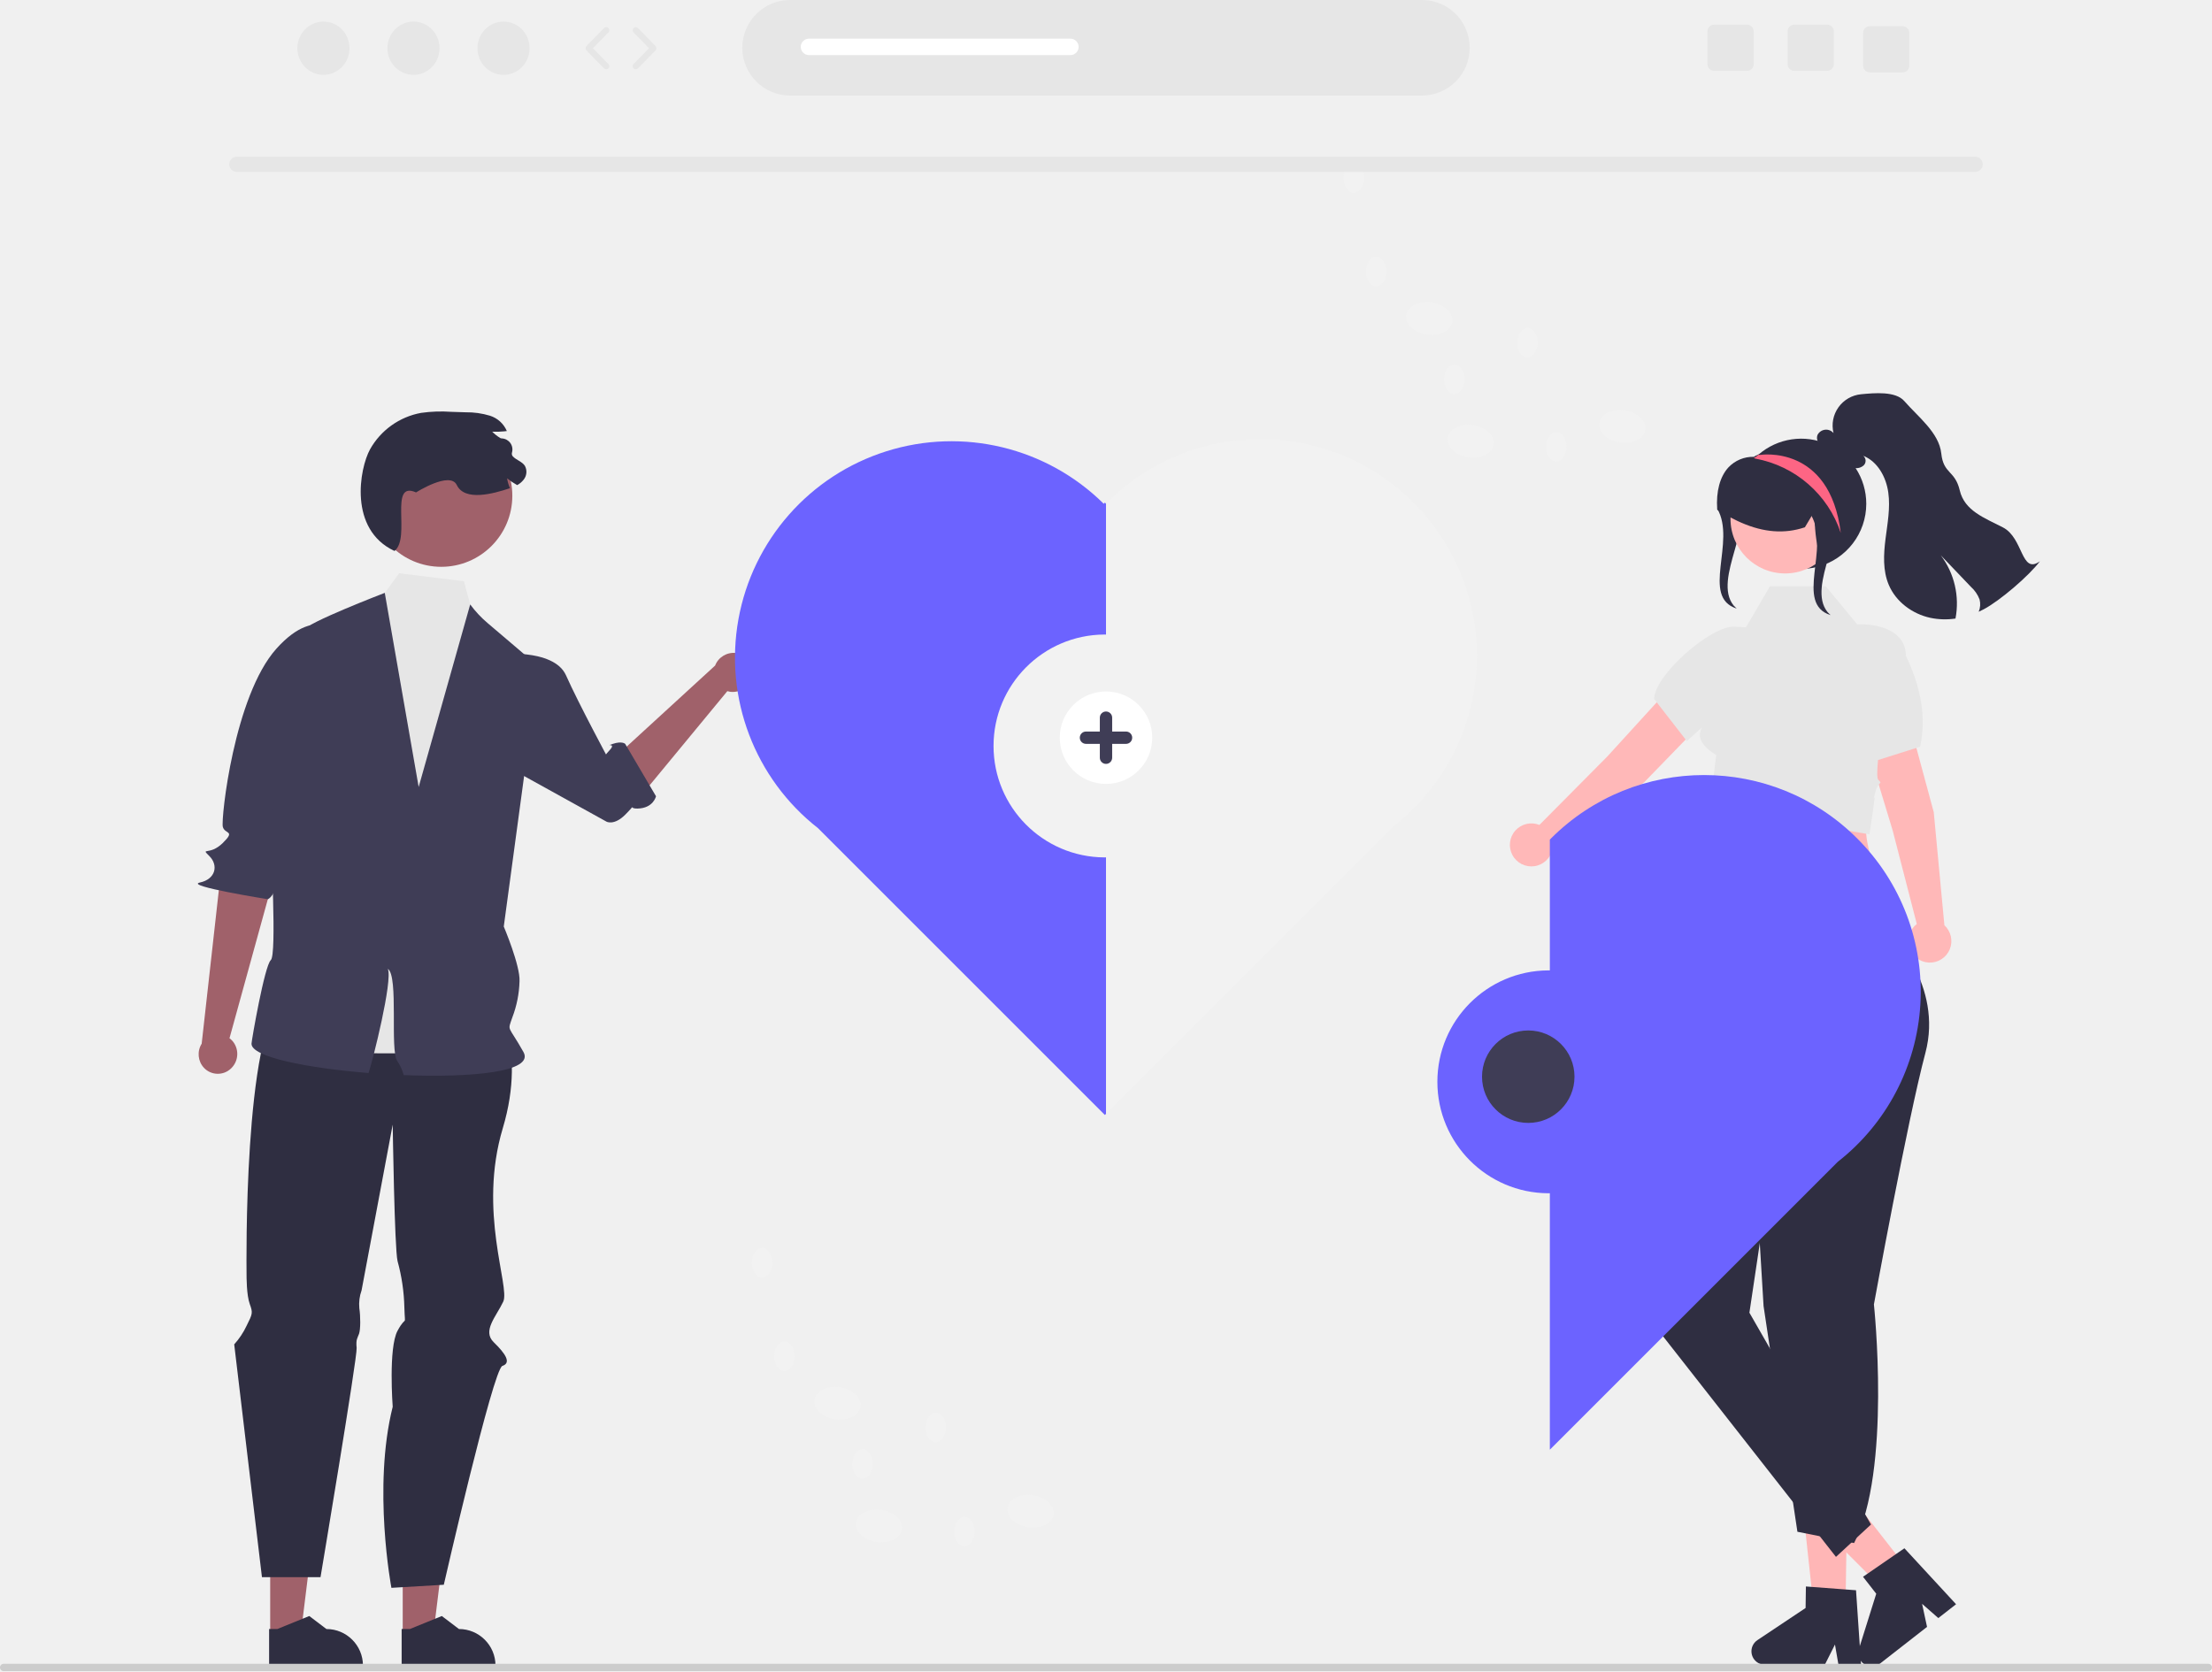
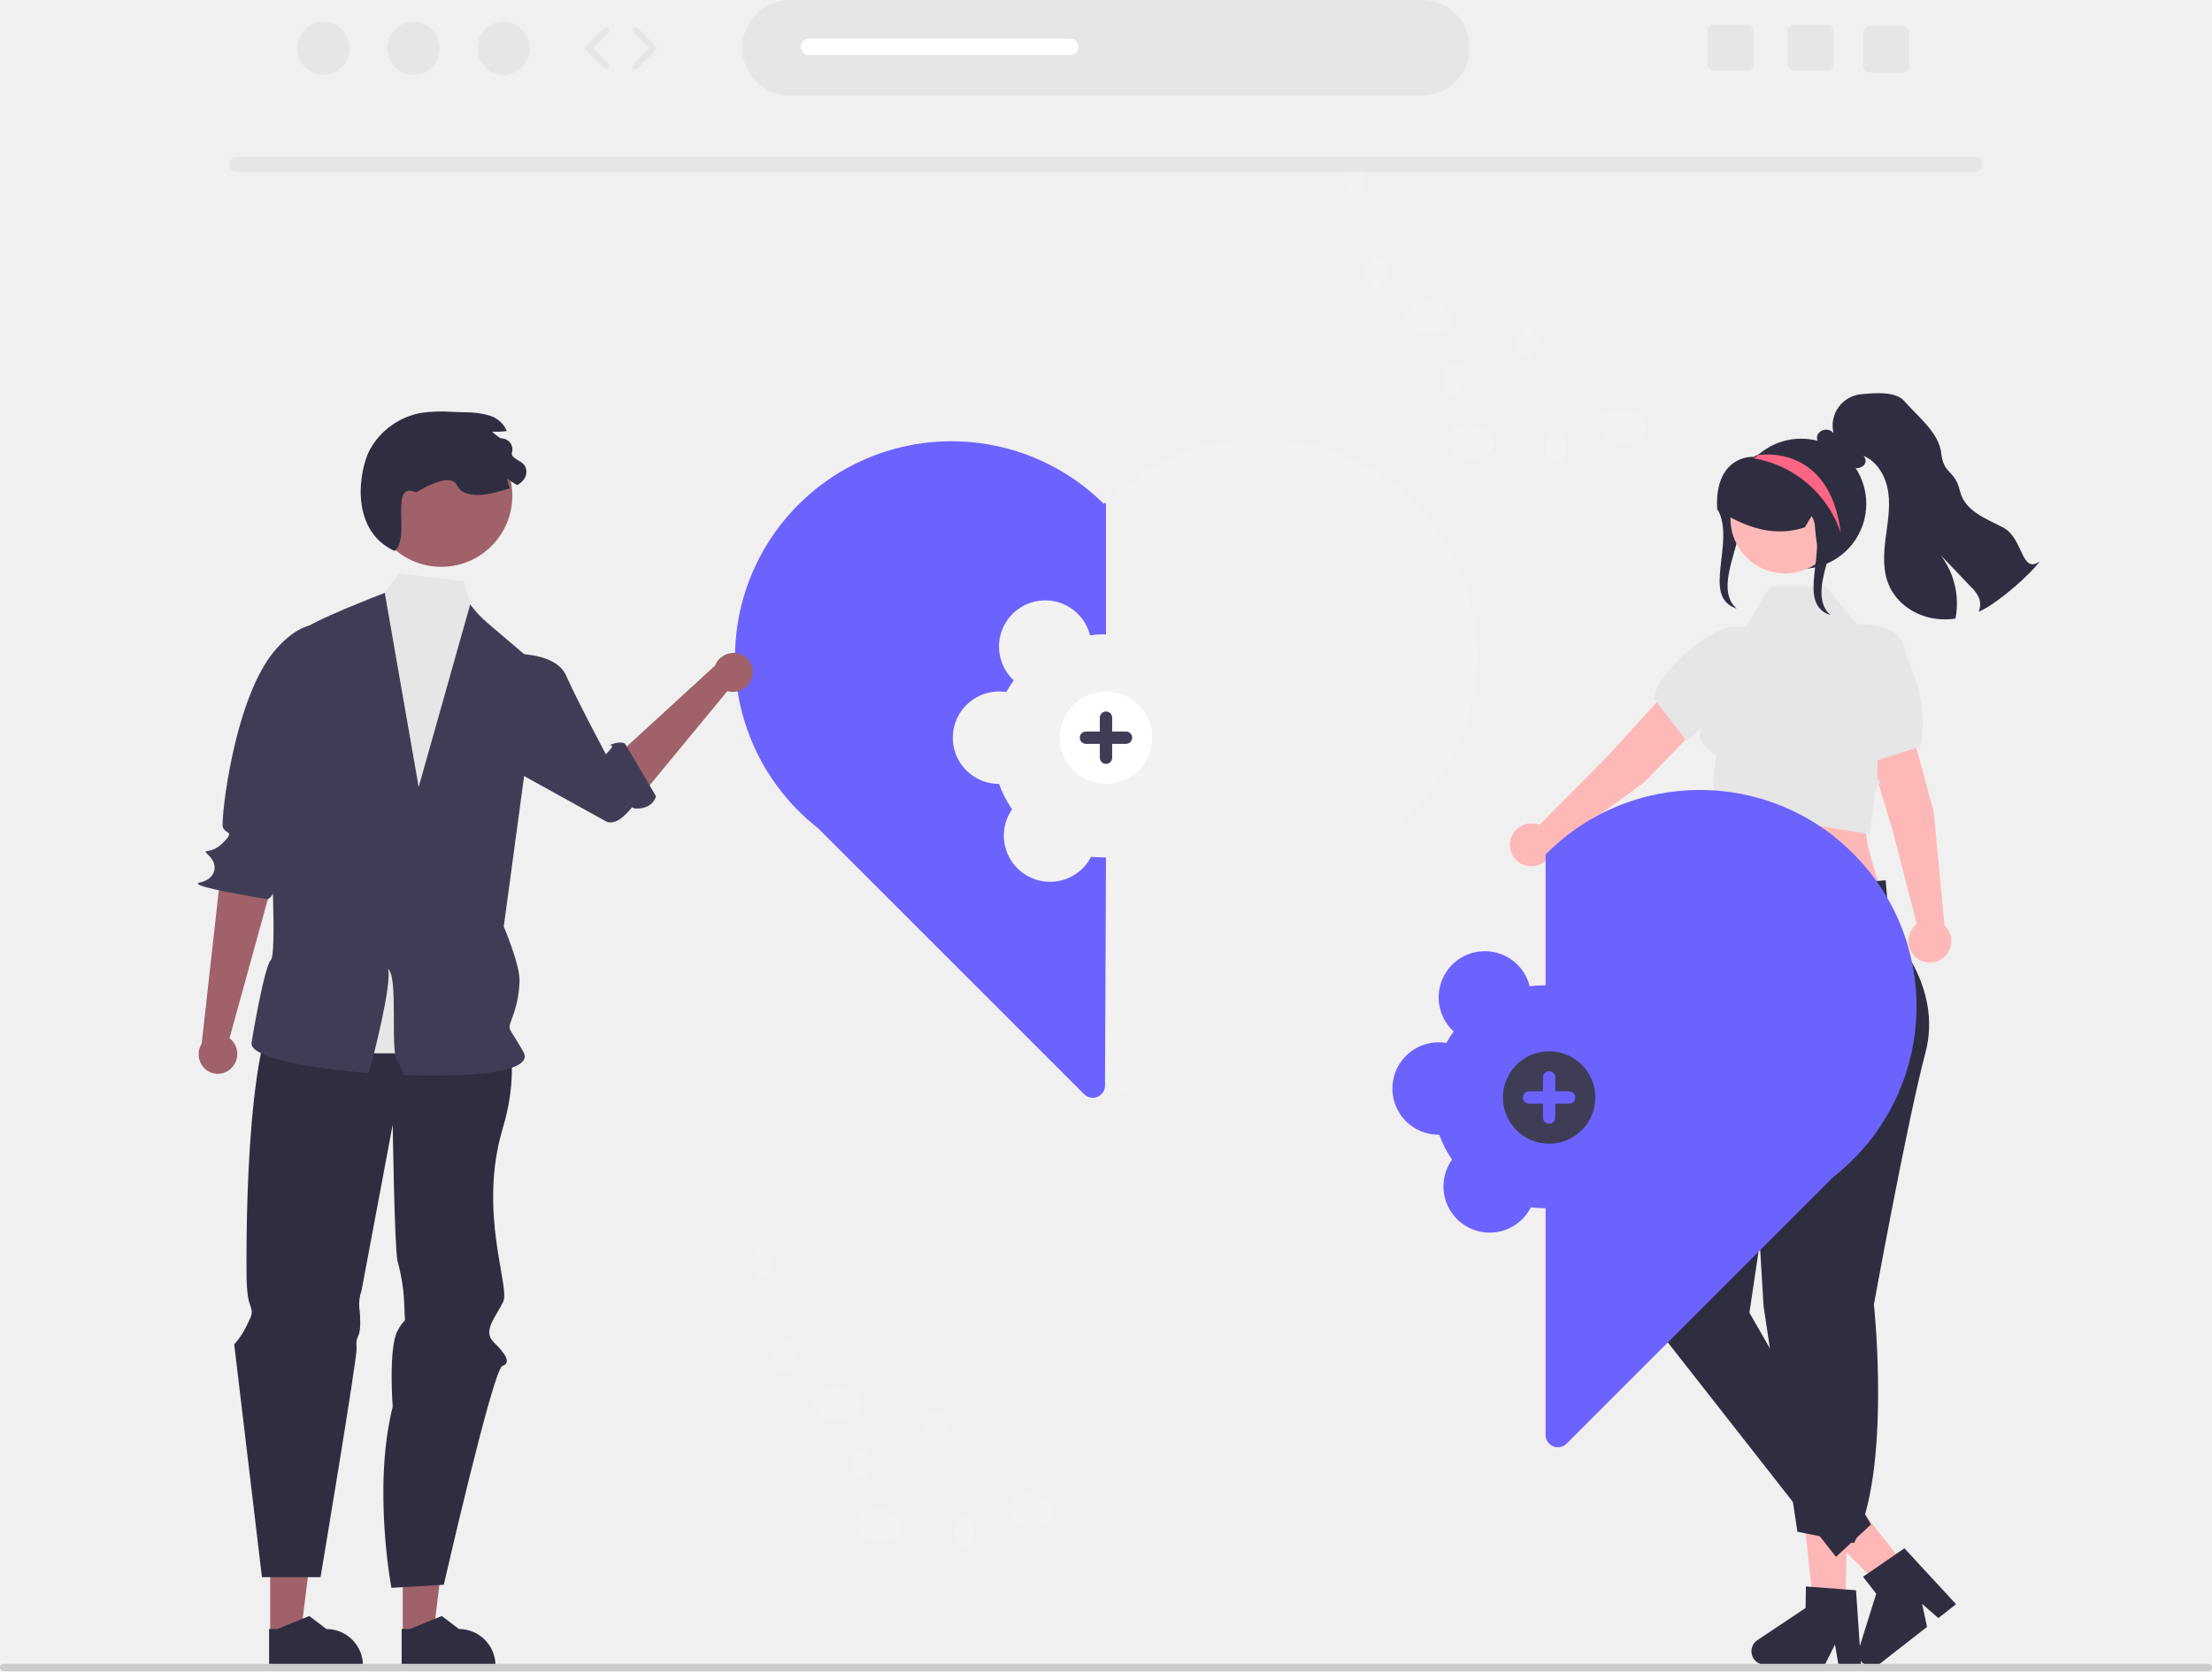
- <svg xmlns="http://www.w3.org/2000/svg" id="a3df42b5-ffde-4ab4-9ca0-725f043ce33a" data-name="Layer 1" width="717.67" height="542.281" viewBox="0 0 717.67 542.281">
+ <svg xmlns="http://www.w3.org/2000/svg" id="af588e96-c74e-4e64-a58d-70082a0d1dc8" data-name="Layer 1" width="717.67" height="542.281" viewBox="0 0 717.67 542.281">
+   <path d="M599.484,457.537a36.161,36.161,0,1,1,0-72.321c.173,0,.344.011.517.013V342.77l-.365-.365-.375.375a70.249,70.249,0,1,0-92.68,105.282l86.316,86.316a3.972,3.972,0,0,0,6.78-2.791l.324-74.062C599.828,457.526,599.658,457.537,599.484,457.537Z" transform="translate(-241.166 -179.3116)" fill="#6c63ff" />
+   <path d="M705.439,348.837a70.159,70.159,0,0,0-5.718-6.448h0a70.255,70.255,0,0,0-99.355-0l-0.0 0c-.122.122-.235.251-.356.375l-.009-.009v42.459c-.173-.002-.343-.013-.517-.013a36.446,36.446,0,0,0-4.654.308,14.99,14.99,0,1,0-24.654,14.683,36.166,36.166,0,0,0-2.37,3.727,14.993,14.993,0,1,0-2.515,29.773c.064,0,.126-.009.19-.01a36.036,36.036,0,0,0,4.157,8.089,14.99,14.99,0,1,0,25.572,15.489,36.472,36.472,0,0,0,4.275.26c.173,0,.344-.011.517-.013v73.638a3.972,3.972,0,0,0,6.78,2.808l86.64-86.64A70.151,70.151,0,0,0,705.439,348.837Z" transform="translate(-241.166 -179.3116)" fill="#f2f2f2" />
  <polygon points="598.744 522.951 588.558 522.794 584.314 483.434 599.347 483.665 598.744 522.951" fill="#ffb6b6" />
-   <path d="M844.96,718.76l-.07-.96-.32-4.79-1.23-18.12-3.32-.25-11.15-.84-1.79-.14-.1,6.98L811.34,711.08a4.36,4.36,0,0,0,.84,7.68,4.232,4.232,0,0,0,1.51.3l19.38.3.3-.6,3.14-6.25,1.08,6.25.12.67,7.3.11Z" transform="translate(-241.165 -178.8595)" fill="#2f2e41" />
+   <path d="M844.961,719.212l-.07-.96-.32-4.79-1.23-18.12-3.32-.25-11.15-.84-1.79-.14-.1,6.98-15.64,10.44a4.36,4.36,0,0,0,.84,7.68,4.232,4.232,0,0,0,1.51.3l19.38.3.3-.6,3.14-6.25,1.08,6.25.12.67,7.3.11Z" transform="translate(-241.166 -179.3116)" fill="#2f2e41" />
  <polygon points="619.542 509.96 611.511 516.225 583.521 488.229 595.374 478.981 619.542 509.96" fill="#ffb6b6" />
-   <path d="M875.8,699.43l-16.76-18.16-2.75,1.89-9.2,6.34-1.48,1.02,4.29,5.5-5.33,16.99-.3.95a4.342,4.342,0,0,0,.62,3.84c.03.05.07.09.1.14a3.924,3.924,0,0,0,.86.82,4.365,4.365,0,0,0,2.59.85,4.318,4.318,0,0,0,2.59-.85c.03-.02.05-.04.08-.06l15.27-11.92-1.61-7.49,5.27,4.63Z" transform="translate(-241.165 -178.8595)" fill="#2f2e41" />
-   <path d="M868.561,442.42l-12.926-47.842a7.999,7.999,0,0,0-9.703-5.639h0a7.999,7.999,0,0,0-5.645,10.143l14.95,49.285,7.822,30.33a6.98,6.98,0,1,0,8.95.399Z" transform="translate(-241.165 -178.8595)" fill="#ffb8b8" />
-   <path d="M774.602,432.717l34.498-35.579a7.999,7.999,0,0,0-.118-11.222l0,0a7.999,7.999,0,0,0-11.604.338l-34.702,38.056-22.061,22.235a6.98,6.98,0,1,0,4.235,7.895Z" transform="translate(-241.165 -178.8595)" fill="#ffb8b8" />
-   <path d="M800.109,439.987l6.796,30.103,44.298-2.769c-4.627-15.536-6.242-18.671-2.766-29.483Z" transform="translate(-241.165 -178.8595)" fill="#ffb8b8" />
-   <path d="M833.531,369.107H815.419l-7.778,13.31-3.706-.205c-7.652-.422-26.086,15.82-26.086,23.484v0L788.447,419.332l9.229-8.306s-11.429,5.828.335,12.83c0,0-2.098,13.192,0,13.051s6.931-2.827,2.098-.142-4.472,3.046-3.847,3.671l.625.625,50.818,8.533s1.486-9.851,1.647-11.609-.914,2.539.16-1.757,2.685-2.685,1.074-4.296,3.055-21.569-1.896-29.31L846.589,426.715l17.535-5.537c2.143-9.618.198-19.487-4.614-29.532,0-7.426-7.426-10.211-14.852-10.211h-.951Z" transform="translate(-241.165 -178.8595)" fill="#e6e6e6" />
-   <path d="M852.943,464.51l1.533,17.014s17.211,17.077,11.374,38.994-16.705,81.621-16.705,81.621,5.785,53.992-6.439,77.435l-18.382-3.662L813.342,602.661l-5.01-83.299-3.954-23.659,2.527-27.458Z" transform="translate(-241.165 -178.8595)" fill="#2f2e41" />
+   <path d="M875.801,699.882l-16.76-18.16-2.75,1.89-9.2,6.34-1.48,1.02,4.29,5.5-5.33,16.99-.3.95a4.342,4.342,0,0,0,.62,3.84c.03.05.07.09.1.14a3.923,3.923,0,0,0,.86.82,4.365,4.365,0,0,0,2.59.85,4.318,4.318,0,0,0,2.59-.85c.03-.02.05-.04.08-.06l15.27-11.92-1.61-7.49,5.27,4.63Z" transform="translate(-241.166 -179.3116)" fill="#2f2e41" />
+   <path d="M868.562,442.872l-12.926-47.842a7.999,7.999,0,0,0-9.703-5.639h0a7.999,7.999,0,0,0-5.761,9.735q.053.206.116.408l14.95,49.285,7.822,30.33a6.98,6.98,0,1,0,8.95.399Z" transform="translate(-241.166 -179.3116)" fill="#ffb8b8" />
+   <path d="M774.603,433.169l34.498-35.579a7.999,7.999,0,0,0-.118-11.222h0a7.999,7.999,0,0,0-11.312.029q-.15.15-.291.309l-34.702,38.056-22.061,22.235a6.98,6.98,0,1,0,4.235,7.895Z" transform="translate(-241.166 -179.3116)" fill="#ffb8b8" />
+   <path d="M800.11,440.439l6.796,30.103,44.298-2.769c-4.627-15.536-6.242-18.671-2.766-29.483Z" transform="translate(-241.166 -179.3116)" fill="#ffb8b8" />
+   <path d="M833.532,369.559H815.42l-7.778,13.31-3.706-.205c-7.652-.422-26.086,15.82-26.086,23.484h0l10.598,13.636,9.229-8.306s-11.429,5.828.335,12.83c0,0-2.098,13.192,0,13.051s6.931-2.827,2.098-.142-4.472,3.046-3.847,3.671l.625.625,50.818,8.533s1.486-9.851,1.647-11.609-.914,2.539.16-1.757,2.685-2.685,1.074-4.296,3.055-21.569-1.896-29.31L846.59,427.167l17.535-5.537c2.143-9.618.198-19.487-4.614-29.532,0-7.426-7.426-10.211-14.852-10.211h-.951Z" transform="translate(-241.166 -179.3116)" fill="#e6e6e6" />
+   <path d="M852.944,464.962l1.533,17.014s17.211,17.077,11.374,38.994-16.705,81.621-16.705,81.621,5.785,53.992-6.439,77.435L824.325,676.362l-10.982-73.249-5.01-83.299-3.954-23.659,2.527-27.458Z" transform="translate(-241.166 -179.3116)" fill="#2f2e41" />
  <polygon points="575.442 307.126 563.213 316.843 536.784 430.08 595.668 505.201 607.032 494.697 567.586 425.972 576.815 364.139 569.936 334.965 575.442 307.126" fill="#2f2e41" />
-   <path d="M798.333,343.953c6.194,10.671-5.47,28.652,6.286,32.386l-.968-.968c-7.096-8.728,7.736-27.202.64-35.93a21.325,21.325,0,0,1-2.819-4.191Z" transform="translate(-241.165 -178.8595)" fill="#2f2e41" />
-   <path d="M846.666,342.335a21.128,21.128,0,1,1-36.34-14.654l.101-.101c.169-.178.338-.355.516-.524a.008.008,0,0,0,.008-.008c.22-.203.439-.406.668-.6a21.122,21.122,0,0,1,35.047,15.888Z" transform="translate(-241.165 -178.8595)" fill="#2f2e41" />
+   <path d="M798.334,344.405c6.194,10.671-5.47,28.652,6.286,32.385l-.969-.968c-7.096-8.728,7.735-27.202.64-35.93a21.326,21.326,0,0,1-2.819-4.191Z" transform="translate(-241.166 -179.3116)" fill="#2f2e41" />
+   <path d="M846.667,342.787A21.128,21.128,0,1,1,810.327,328.133l.101-.101c.169-.178.338-.355.516-.524a.008.008,0,0,0,.008-.008v-0c.22-.203.439-.406.668-.6a21.122,21.122,0,0,1,35.047,15.888Z" transform="translate(-241.166 -179.3116)" fill="#2f2e41" />
  <circle cx="579.168" cy="168.364" r="17.717" fill="#ffb8b8" />
-   <path d="M832.99,330.19a19.982,19.982,0,0,0-20.86-4.05c-.09.04-.19.08-.28.12-.35.14-.7.3-1.05.47l-.2.09v.03l-.12.09a.711.711,0,0,1-.29.16,10.94,10.94,0,0,0-8.25,3.43c-2.74,2.98-4.04,7.8-3.64,13.56l.01.18.16.1c.05.03.09.06.14.09,1.4.87,2.73,1.64,4.02,2.32.78.42,1.54.8,2.3,1.15l.27.12c.29.14.59.27.88.4,7.32,3.2,14.07,3.7,20.55,1.55l.12-.04,2.18-3.65.69-1.15c.15.82.24,2.11.34,3.59a55.427,55.427,0,0,0,.77,6.89v.02c.4,2.02,1.02,3.65,2.04,4.19a1.327,1.327,0,0,0,.5.19l1.62-2.14,4.26-5.62.07-.33C840.95,344.14,838.45,335.4,832.99,330.19Z" transform="translate(-241.165 -178.8595)" fill="#2f2e41" />
-   <path d="M903,361c-3.59,4.76-12.99,12.81-18.26,15.59-.53.28-1.06.54-1.6.78a6.265,6.265,0,0,0,.29-3.98,10.572,10.572,0,0,0-2.84-4.13q-4.875-5.115-9.76-10.22a25.975,25.975,0,0,1,4.78,20.54,23.135,23.135,0,0,1-8.17-.24c-5.82-1.26-11.16-5.2-13.47-10.69-1.97-4.64-1.69-9.91-1.06-14.91.63-5,1.6-10.06.9-15.05-.69-5-3.44-10.07-8.13-11.93a2.097,2.097,0,0,1,.1,3.16,3.593,3.593,0,0,1-2.56.86,4.94,4.94,0,0,1-.87-.07c-3.73-.59-6.46-3.71-8.84-6.65a3.323,3.323,0,0,1-2.67-2.18,2.674,2.674,0,0,1,0-1.87,3.143,3.143,0,0,1,5.2-.62,10.206,10.206,0,0,1,8.95-12.6c4.31-.41,11.16-1.06,14.01,2.21,4.45,5.12,11.28,10.25,12,17,.71,6.74,4.44,5.4,6,12,1.56,6.61,7.97,8.89,14,12C897.74,353.48,896.81,365.4,903,361Z" transform="translate(-241.165 -178.8595)" fill="#2f2e41" />
-   <path d="M828.796,346.078c6.194,10.671-5.47,28.652,6.286,32.386l-.968-.968c-7.096-8.728,7.736-27.202.64-35.93a21.326,21.326,0,0,1-2.819-4.191Z" transform="translate(-241.165 -178.8595)" fill="#2f2e41" />
-   <path d="M838.392,351.784a36.038,36.038,0,0,0-27.745-24.111c-.025-.008-.11-.042-.22-.093-.068-.042-.152-.085-.237-.127.254-.144.499-.27.752-.397a.008.008,0,0,0,.008-.008c.22-.203.439-.406.668-.6l.642.025S834.834,322.898,838.392,351.784Z" transform="translate(-241.165 -178.8595)" fill="#fd6584" />
-   <path d="M485.288,397.816a6.48,6.48,0,0,1-7.143,5.538,6.216,6.216,0,0,1-1.005-.215L449,437.24l-9-12L473.177,394.833a6.462,6.462,0,0,1,6.753-4.08,6.184,6.184,0,0,1,5.381,6.895Q485.3,397.732,485.288,397.816Z" transform="translate(-241.165 -178.8595)" fill="#a0616a" />
-   <path d="M402.03,391.15s18.78-2.132,22.78,6.868,14.081,27.74,14.081,27.74-5.17,2.202.11-3.519c2.366-2.564-2-1,1-2s4,0,4,0l10,17s-.804,3.874-6,4,3-5-4,2c-3.614,3.614-6.064,2.24-6.064,2.24l-44.22-24.47Z" transform="translate(-241.165 -178.8595)" fill="#3f3d56" />
-   <path d="M316.226,525.469a6.48,6.48,0,0,0,.173-9.037,6.218,6.218,0,0,0-.773-.677L329,467.24l-16-7-6.402,57.301a6.462,6.462,0,0,0,.763,7.852,6.184,6.184,0,0,0,8.744.195Q316.166,525.529,316.226,525.469Z" transform="translate(-241.165 -178.8595)" fill="#a0616a" />
-   <path d="M352.679,385.802s-8.053-11.799-21.817,3.53-18.055,55.305-17.409,57.817,4.275,1.071-.039,5.291-7.315,1.22-4.315,4.22,2.033,7.491-3.098,8.58,22.056,5.412,22.056,5.412,2.908-1.063,3.031-8.07c.069-3.936-1.931-5.936,1.069-6.936s-.689-7.678-.374-8.832,13.316-22.154,13.316-22.154Z" transform="translate(-241.165 -178.8595)" fill="#3f3d56" />
-   <ellipse cx="526.343" cy="674.033" rx="5.257" ry="7.557" transform="translate(-457.615 918.9846) rotate(-81.72174)" fill="#f2f2f2" />
-   <ellipse cx="575.515" cy="669.235" rx="5.257" ry="7.557" transform="translate(-410.7752 963.5366) rotate(-81.72174)" fill="#f2f2f2" />
-   <ellipse cx="512.878" cy="634.225" rx="5.257" ry="7.557" transform="translate(-429.7476 871.5837) rotate(-81.72174)" fill="#f2f2f2" />
-   <ellipse cx="495.668" cy="618.982" rx="4.776" ry="3.322" transform="translate(-368.2091 931.0955) rotate(-89.56675)" fill="#f2f2f2" />
-   <ellipse cx="488.422" cy="588.61" rx="4.776" ry="3.322" transform="translate(-345.0293 893.7081) rotate(-89.56675)" fill="#f2f2f2" />
-   <ellipse cx="544.767" cy="642.062" rx="4.776" ry="3.322" transform="translate(-342.5606 1003.099) rotate(-89.56675)" fill="#f2f2f2" />
-   <ellipse cx="521.006" cy="653.926" rx="4.776" ry="3.322" transform="translate(-378.0064 991.1125) rotate(-89.56675)" fill="#f2f2f2" />
-   <ellipse cx="554.083" cy="675.854" rx="4.776" ry="3.322" transform="translate(-367.1064 1045.951) rotate(-89.56675)" fill="#f2f2f2" />
-   <ellipse cx="718.343" cy="322.033" rx="5.257" ry="7.557" transform="translate(55.07299 807.6653) rotate(-81.72174)" fill="#f2f2f2" />
-   <ellipse cx="767.515" cy="317.235" rx="5.257" ry="7.557" transform="translate(101.9128 852.2172) rotate(-81.72174)" fill="#f2f2f2" />
-   <ellipse cx="704.878" cy="282.225" rx="5.257" ry="7.557" transform="translate(82.94041 760.2644) rotate(-81.72174)" fill="#f2f2f2" />
-   <ellipse cx="687.668" cy="266.982" rx="4.776" ry="3.322" transform="translate(174.329 773.7517) rotate(-89.56675)" fill="#f2f2f2" />
-   <ellipse cx="680.422" cy="236.61" rx="4.776" ry="3.322" transform="translate(197.5088 736.3642) rotate(-89.56675)" fill="#f2f2f2" />
-   <ellipse cx="736.767" cy="290.062" rx="4.776" ry="3.322" transform="translate(199.9775 845.7555) rotate(-89.56675)" fill="#f2f2f2" />
-   <ellipse cx="713.006" cy="301.926" rx="4.776" ry="3.322" transform="translate(164.5317 833.7687) rotate(-89.56675)" fill="#f2f2f2" />
-   <ellipse cx="746.083" cy="323.854" rx="4.776" ry="3.322" transform="translate(175.4318 888.6069) rotate(-89.56675)" fill="#f2f2f2" />
-   <path d="M702.5,178.86h-205a15.5,15.5,0,0,0,0,31h205a15.5,15.5,0,0,0,0-31Z" transform="translate(-241.165 -178.8595)" fill="#e6e6e6" />
-   <path d="M882.07,234.644H317.93a2.463,2.463,0,0,1,0-4.924H882.07a2.463,2.463,0,0,1,0,4.924Z" transform="translate(-241.165 -178.8595)" fill="#e6e6e6" />
+   <path d="M832.991,330.642a19.982,19.982,0,0,0-20.86-4.05c-.09.04-.19.08-.28.12-.35.14-.7.3-1.05.47l-.2.09v.03l-.12.09a.711.711,0,0,1-.29.16,10.94,10.94,0,0,0-8.25,3.43c-2.74,2.98-4.04,7.8-3.64,13.56l.01.18.16.1c.05.03.09.06.14.09,1.4.87,2.73,1.64,4.02,2.32.78.42,1.54.8,2.3,1.15l.27.12c.29.14.59.27.88.4,7.32,3.2,14.07,3.7,20.55,1.55l.12-.04,2.18-3.65.69-1.15c.15.82.24,2.11.34,3.59a55.43,55.43,0,0,0,.77,6.89v.02c.4,2.02,1.02,3.65,2.04,4.19a1.327,1.327,0,0,0,.5.19l1.62-2.14,4.26-5.62.07-.33C840.951,344.592,838.451,335.852,832.991,330.642Z" transform="translate(-241.166 -179.3116)" fill="#2f2e41" />
+   <path d="M903.001,361.452c-3.59,4.76-12.99,12.81-18.26,15.59-.53.28-1.06.54-1.6.78a6.265,6.265,0,0,0,.29-3.98,10.572,10.572,0,0,0-2.84-4.13q-4.875-5.115-9.76-10.22a25.975,25.975,0,0,1,4.78,20.54,23.135,23.135,0,0,1-8.17-.24c-5.82-1.26-11.16-5.2-13.47-10.69-1.97-4.64-1.69-9.91-1.06-14.91.63-5,1.6-10.06.9-15.05-.69-5-3.44-10.07-8.13-11.93a2.097,2.097,0,0,1,.1,3.16,3.594,3.594,0,0,1-2.56.86,4.941,4.941,0,0,1-.87-.07c-3.73-.59-6.46-3.71-8.84-6.65a3.323,3.323,0,0,1-2.67-2.18,2.674,2.674,0,0,1,0-1.87,3.143,3.143,0,0,1,5.2-.62,10.206,10.206,0,0,1,8.95-12.6c4.31-.41,11.16-1.06,14.01,2.21,4.45,5.12,11.28,10.25,12,17,.71,6.74,4.44,5.4,6,12,1.56,6.61,7.97,8.89,14,12C897.741,353.932,896.811,365.852,903.001,361.452Z" transform="translate(-241.166 -179.3116)" fill="#2f2e41" />
+   <path d="M828.797,346.53c6.194,10.671-5.47,28.652,6.286,32.386l-.969-.968c-7.096-8.728,7.735-27.202.64-35.93a21.325,21.325,0,0,1-2.819-4.191Z" transform="translate(-241.166 -179.3116)" fill="#2f2e41" />
+   <path d="M838.393,352.236a36.038,36.038,0,0,0-27.745-24.111c-.025-.008-.11-.042-.22-.093-.068-.042-.152-.085-.237-.127.254-.144.499-.27.752-.397a.008.008,0,0,0,.008-.008v-0c.22-.203.439-.406.668-.6l.642.025S834.835,323.35,838.393,352.236Z" transform="translate(-241.166 -179.3116)" fill="#fd6584" />
+   <path d="M485.288,398.268a6.48,6.48,0,0,1-7.143,5.538,6.216,6.216,0,0,1-1.005-.215L449.001,437.692l-9-12,33.177-30.407a6.462,6.462,0,0,1,6.753-4.08,6.184,6.184,0,0,1,5.381,6.895h0Q485.301,398.184,485.288,398.268Z" transform="translate(-241.166 -179.3116)" fill="#a0616a" />
+   <path d="M402.031,391.602s18.78-2.132,22.78,6.868,14.081,27.74,14.081,27.74-5.17,2.202.11-3.519c2.366-2.564-2-1,1-2s4,0,4,0l10,17s-.804,3.874-6,4,3-5-4,2c-3.614,3.614-6.064,2.24-6.064,2.24l-44.22-24.47Z" transform="translate(-241.166 -179.3116)" fill="#3f3d56" />
+   <path d="M316.227,525.921a6.48,6.48,0,0,0,.173-9.037,6.217,6.217,0,0,0-.773-.677L329.001,467.692l-16-7-6.402,57.301a6.462,6.462,0,0,0,.763,7.852,6.184,6.184,0,0,0,8.744.195h0Q316.167,525.981,316.227,525.921Z" transform="translate(-241.166 -179.3116)" fill="#a0616a" />
+   <path d="M352.68,386.254s-8.053-11.799-21.817,3.53-18.055,55.305-17.409,57.817,4.275,1.071-.039,5.291-7.315,1.22-4.315,4.22,2.033,7.491-3.098,8.58,22.056,5.412,22.056,5.412,2.908-1.063,3.031-8.07c.069-3.936-1.931-5.936,1.069-6.936s-.689-7.678-.374-8.832,13.316-22.154,13.316-22.154Z" transform="translate(-241.166 -179.3116)" fill="#3f3d56" />
+   <ellipse cx="526.344" cy="674.485" rx="5.257" ry="7.557" transform="translate(-458.0626 918.9205) rotate(-81.72174)" fill="#f2f2f2" />
+   <ellipse cx="575.516" cy="669.687" rx="5.257" ry="7.557" transform="translate(-411.2227 963.4725) rotate(-81.72174)" fill="#f2f2f2" />
+   <ellipse cx="512.879" cy="634.677" rx="5.257" ry="7.557" transform="translate(-430.1943 871.521) rotate(-81.72185)" fill="#f2f2f2" />
+   <ellipse cx="495.669" cy="619.434" rx="4.776" ry="3.322" transform="translate(-368.6613 931.0931) rotate(-89.56675)" fill="#f2f2f2" />
+   <ellipse cx="488.423" cy="589.062" rx="4.776" ry="3.322" transform="translate(-345.4815 893.7057) rotate(-89.56675)" fill="#f2f2f2" />
+   <ellipse cx="544.768" cy="642.514" rx="4.776" ry="3.322" transform="translate(-343.0128 1003.097) rotate(-89.56675)" fill="#f2f2f2" />
+   <ellipse cx="521.007" cy="654.378" rx="4.776" ry="3.322" transform="translate(-378.4585 991.1101) rotate(-89.56675)" fill="#f2f2f2" />
+   <ellipse cx="554.084" cy="676.306" rx="4.776" ry="3.322" transform="translate(-367.5585 1045.948) rotate(-89.56675)" fill="#f2f2f2" />
+   <ellipse cx="718.344" cy="322.485" rx="5.257" ry="7.557" transform="translate(54.62545 807.6012) rotate(-81.72174)" fill="#f2f2f2" />
+   <ellipse cx="767.516" cy="317.687" rx="5.257" ry="7.557" transform="translate(101.4653 852.1531) rotate(-81.72174)" fill="#f2f2f2" />
+   <ellipse cx="704.879" cy="282.677" rx="5.257" ry="7.557" transform="translate(82.49289 760.2003) rotate(-81.72174)" fill="#f2f2f2" />
+   <ellipse cx="687.669" cy="267.434" rx="4.776" ry="3.322" transform="translate(173.8769 773.7493) rotate(-89.56675)" fill="#f2f2f2" />
+   <ellipse cx="680.423" cy="237.062" rx="4.776" ry="3.322" transform="translate(197.0566 736.3619) rotate(-89.56675)" fill="#f2f2f2" />
+   <ellipse cx="736.768" cy="290.514" rx="4.776" ry="3.322" transform="translate(199.5254 845.7531) rotate(-89.56675)" fill="#f2f2f2" />
+   <ellipse cx="713.007" cy="302.378" rx="4.776" ry="3.322" transform="translate(164.0796 833.7663) rotate(-89.56675)" fill="#f2f2f2" />
+   <ellipse cx="746.084" cy="324.306" rx="4.776" ry="3.322" transform="translate(174.9797 888.6045) rotate(-89.56675)" fill="#f2f2f2" />
+   <path d="M702.501,179.312h-205a15.5,15.5,0,0,0,0,31h205a15.5,15.5,0,0,0,0-31Z" transform="translate(-241.166 -179.3116)" fill="#e6e6e6" />
+   <path d="M882.071,235.096H317.931a2.463,2.463,0,0,1,0-4.924H882.071a2.463,2.463,0,0,1,0,4.924Z" transform="translate(-241.166 -179.3116)" fill="#e6e6e6" />
  <ellipse cx="104.938" cy="15.644" rx="8.457" ry="8.645" fill="#e6e6e6" />
  <ellipse cx="134.152" cy="15.644" rx="8.457" ry="8.645" fill="#e6e6e6" />
  <ellipse cx="163.365" cy="15.644" rx="8.457" ry="8.645" fill="#e6e6e6" />
-   <path d="M437.842,201.337a.997.997,0,0,1-.715-.301l-5.706-5.833a1.0 1,0,0,1,0-1.398l5.706-5.833a1,1,0,1,1,1.43,1.398l-5.022,5.133,5.022,5.134a1,1,0,0,1-.715,1.699Z" transform="translate(-241.165 -178.8595)" fill="#e6e6e6" />
-   <path d="M447.43,201.337a1,1,0,0,1-.715-1.699l5.021-5.134-5.021-5.133a1,1,0,0,1,1.43-1.398l5.706,5.833a1.0 1,0,0,1,0,1.398l-5.706,5.833A.997.997,0,0,1,447.43,201.337Z" transform="translate(-241.165 -178.8595)" fill="#e6e6e6" />
-   <path d="M833.94,186.86H823.33a2.189,2.189,0,0,0-2.19,2.19v10.62a2.189,2.189,0,0,0,2.19,2.19h10.61a2.198,2.198,0,0,0,2.2-2.19v-10.62A2.198,2.198,0,0,0,833.94,186.86Z" transform="translate(-241.165 -178.8595)" fill="#e6e6e6" />
-   <path d="M807.94,186.86H797.33a2.189,2.189,0,0,0-2.19,2.19v10.62a2.189,2.189,0,0,0,2.19,2.19h10.61a2.198,2.198,0,0,0,2.2-2.19v-10.62A2.198,2.198,0,0,0,807.94,186.86Z" transform="translate(-241.165 -178.8595)" fill="#e6e6e6" />
-   <path d="M858.44,187.36H847.83a2.189,2.189,0,0,0-2.19,2.19v10.62a2.189,2.189,0,0,0,2.19,2.19h10.61a2.198,2.198,0,0,0,2.2-2.19v-10.62A2.198,2.198,0,0,0,858.44,187.36Z" transform="translate(-241.165 -178.8595)" fill="#e6e6e6" />
-   <path d="M588.45,191.4H503.64a2.67,2.67,0,1,0,0,5.34h84.81a2.67,2.67,0,0,0,0-5.34Z" transform="translate(-241.165 -178.8595)" fill="#fff" />
-   <path d="M843.721,450.937a70.255,70.255,0,0,0-99.355,0c-.123.122-.235.251-.356.374L744,451.302v42.459c-.173-.002-.343-.013-.517-.013a36.161,36.161,0,0,0,0,72.321c.173,0,.344-.011.517-.013v83.226l93.42-93.42a70.151,70.151,0,0,0,6.301-104.925Z" transform="translate(-241.165 -178.8595)" fill="#6c63ff" />
+   <path d="M437.843,201.789a.997.997,0,0,1-.715-.301l-5.706-5.833a1.0 1,0,0,1,0-1.398l5.706-5.833a1,1,0,1,1,1.443,1.385l-.013.014-5.022,5.133,5.022,5.134a1,1,0,0,1-.715,1.699Z" transform="translate(-241.166 -179.3116)" fill="#e6e6e6" />
+   <path d="M447.431,201.789a1,1,0,0,1-.715-1.699l5.021-5.134-5.021-5.133a1,1,0,0,1,1.43-1.398l5.706,5.833a1.0 1,0,0,1,0,1.398l-5.706,5.833A.997.997,0,0,1,447.431,201.789Z" transform="translate(-241.166 -179.3116)" fill="#e6e6e6" />
+   <path d="M833.941,187.312h-10.61a2.189,2.189,0,0,0-2.19,2.189v10.621a2.189,2.189,0,0,0,2.189,2.19H833.941a2.198,2.198,0,0,0,2.2-2.19v-10.62A2.198,2.198,0,0,0,833.941,187.312Z" transform="translate(-241.166 -179.3116)" fill="#e6e6e6" />
+   <path d="M807.941,187.312h-10.61a2.189,2.189,0,0,0-2.19,2.189v10.621a2.189,2.189,0,0,0,2.189,2.19H807.941a2.198,2.198,0,0,0,2.2-2.19v-10.62A2.198,2.198,0,0,0,807.941,187.312Z" transform="translate(-241.166 -179.3116)" fill="#e6e6e6" />
+   <path d="M858.441,187.812h-10.61a2.189,2.189,0,0,0-2.19,2.189v10.621a2.189,2.189,0,0,0,2.189,2.19H858.441a2.198,2.198,0,0,0,2.2-2.19v-10.62A2.198,2.198,0,0,0,858.441,187.812Z" transform="translate(-241.166 -179.3116)" fill="#e6e6e6" />
+   <path d="M588.451,191.852h-84.81a2.67,2.67,0,1,0-.006,5.34H588.451a2.67,2.67,0,0,0,0-5.34Z" transform="translate(-241.166 -179.3116)" fill="#fff" />
  <polygon points="130.66 530.521 140.561 530.52 145.271 492.33 130.658 492.331 130.66 530.521" fill="#a0616a" />
-   <path d="M371.476,719.709l30.447-.001v-.385a11.851,11.851,0,0,0-11.851-11.851h-.001l-5.562-4.219L374.134,707.473l-2.658 0Z" transform="translate(-241.165 -178.8595)" fill="#2f2e41" />
+   <path d="M371.477,720.161l30.447-.001v-.385a11.852,11.852,0,0,0-11.851-11.851h-.001l-5.562-4.219-10.377,4.22-2.658 0Z" transform="translate(-241.166 -179.3116)" fill="#2f2e41" />
  <polygon points="87.66 530.521 97.561 530.52 102.271 492.33 87.658 492.331 87.66 530.521" fill="#a0616a" />
-   <path d="M328.476,719.709l30.447-.001v-.385a11.851,11.851,0,0,0-11.851-11.851h-.001l-5.562-4.219L331.134,707.473l-2.658 0Z" transform="translate(-241.165 -178.8595)" fill="#2f2e41" />
-   <path d="M401.156,502.104s11.27,15.712,3.135,42.856,2.432,51.412.148,56.278-6.88,9.487-3.082,13.177,5.798,6.689,2.798,7.689-19,71-19,71l-17,1s-6.158-32.517.421-58.758c0,0-1.444-19.05,1.567-24.646s2.421-.548,2.216-7.572a61.67,61.67,0,0,0-2.205-15.024c-1-4-1.579-44.315-1.579-44.315l-10.1,53.798a13.321,13.321,0,0,0-.73,5.761c.409,2.756.413,6.874-.089,8.315s-1.061,1.744-.781,4.592-11.721,74.391-11.721,74.391h-19l-9-75.542a24.752,24.752,0,0,0,4-6c2-4,2.078-4.22,1.039-7.11s-1.039-8.52-1.039-10.205-1.039-78.182,11.981-89.434S401.156,502.104,401.156,502.104Z" transform="translate(-241.165 -178.8595)" fill="#2f2e41" />
-   <path d="M342.81,382.019l18.981-4.918,8.86-12.22,21.041,2.587,4.479,16.668,14.98,8.695s-8.279,87.572-6.31,92.38S402.031,494.041,396,500.24s5.011-.718,6.41,6.031,11.601,13.89,0,13.819S327,523.24,329,515.24,324.778,505.05,327.794,500.034s5.045-2.213,4.031-9.614-.015-12.401-.015-16.401S335.16,433.67,335.16,433.67Z" transform="translate(-241.165 -178.8595)" fill="#e6e6e6" />
+   <path d="M328.477,720.161l30.447-.001v-.385a11.852,11.852,0,0,0-11.851-11.851h-.001l-5.562-4.219-10.377,4.22-2.658 0Z" transform="translate(-241.166 -179.3116)" fill="#2f2e41" />
+   <path d="M401.157,502.556s11.27,15.712,3.135,42.856,2.432,51.412.148,56.278-6.88,9.487-3.082,13.177,5.798,6.689,2.798,7.689-19,71-19,71l-17,1s-6.158-32.517.421-58.758c0,0-1.444-19.05,1.567-24.646s2.421-.548,2.216-7.572a61.67,61.67,0,0,0-2.205-15.024c-1-4-1.579-44.315-1.579-44.315l-10.1,53.798a13.321,13.321,0,0,0-.73,5.761c.409,2.756.413,6.874-.089,8.315s-1.061,1.744-.781,4.592-11.721,74.391-11.721,74.391h-19l-9-75.542a24.752,24.752,0,0,0,4-6c2-4,2.078-4.22,1.039-7.11s-1.039-8.52-1.039-10.205-1.039-78.182,11.981-89.434S401.157,502.556,401.157,502.556Z" transform="translate(-241.166 -179.3116)" fill="#2f2e41" />
+   <path d="M342.811,382.471l18.981-4.918,8.86-12.22,21.041,2.587,4.479,16.668,14.98,8.695s-8.279,87.572-6.31,92.38-2.81,8.831-8.84,15.03,5.011-.718,6.41,6.031,11.601,13.89,0,13.819-75.41,3.15-73.41-4.85-4.222-10.19-1.206-15.205,5.045-2.213,4.031-9.614-.015-12.401-.015-16.401,3.351-40.349,3.351-40.349Z" transform="translate(-241.166 -179.3116)" fill="#e6e6e6" />
  <circle cx="143.164" cy="160.873" r="23.056" fill="#a0616a" />
-   <path d="M369.156,357.646c5.45-4.26-2-23,7-19,0,0,11-7,13.21-2.4,2.559,5.326,11.66,2.91,17.25,1.03a13.582,13.582,0,0,1-.93-3.19,25.538,25.538,0,0,0,3.27,2.19,6.638,6.638,0,0,0,2-1.64,4.062,4.062,0,0,0,.51-4.61c-.93-1.43-2.85-1.87-3.98-3.14a1.367,1.367,0,0,1-.188-1.256,3.594,3.594,0,0,0-3.22-4.5,1.292,1.292,0,0,1-.613-.133,14.011,14.011,0,0,1-2.61-2.06,25.902,25.902,0,0,0,3.94-.11c.27-.03.54-.06.81-.1a8.856,8.856,0,0,0-5.47-4.97,26.015,26.015,0,0,0-7.92-1.11c-1.55-.05-3.1-.1-4.64-.15a46.398,46.398,0,0,0-9.79.34,23.908,23.908,0,0,0-16.57,11.84C357.826,330.826,354.156,350.646,369.156,357.646Z" transform="translate(-241.165 -178.8595)" fill="#2f2e41" />
-   <path d="M699.721,341.937a70.255,70.255,0,0,0-99.355,0c-.123.122-.235.251-.356.374L600,342.302v42.459c-.173-.002-.343-.013-.517-.013a36.161,36.161,0,0,0,0,72.321c.173,0,.344-.011.517-.013v83.226l93.42-93.42a70.151,70.151,0,0,0,6.301-104.925Z" transform="translate(-241.165 -178.8595)" fill="#f2f2f2" />
-   <path d="M599.483,457.085a36.161,36.161,0,0,1,0-72.321c.173,0,.344.011.517.013v-42.459l-.365-.365-.375.375a70.249,70.249,0,1,0-92.68,105.282l93.055,93.055L600,540.298V457.072C599.827,457.074,599.657,457.085,599.483,457.085Z" transform="translate(-241.165 -178.8595)" fill="#6c63ff" />
-   <path d="M411,520.24c3.62,6.46-16.77,8.36-38.86,7.49a14.65,14.65,0,0,0-2.09-4.58c-2.44-3.54.51-27.49-3.05-29.91,1.61,3.9-4.9,29.82-6.26,33.81-19.98-1.6-38.19-5.23-37.97-9.55.06-1.26,4.23-25.26,6.25-27.08,2.01-1.82-.02-36.18,0-43.55.01-7.38,10.98-61.63,10.98-63.63s26-12,26-12l11,63,16.72-59.24a35.355,35.355,0,0,0,5.63,6.03c3.35,2.79,16.65,14.21,16.65,14.21l-11.39,84.28s5.39,12.72,5.11,17.77a35.42,35.42,0,0,1-2.33,11.71C405.77,513.75,405.94,511.2,411,520.24Z" transform="translate(-241.165 -178.8595)" fill="#3f3d56" />
+   <path d="M369.157,358.098c5.45-4.26-2-23,7-19,0,0,11-7,13.21-2.4,2.559,5.326,11.66,2.91,17.25,1.03a13.581,13.581,0,0,1-.93-3.19,25.539,25.539,0,0,0,3.27,2.19,6.638,6.638,0,0,0,2-1.64,4.062,4.062,0,0,0,.51-4.61c-.93-1.43-2.85-1.87-3.98-3.14a1.367,1.367,0,0,1-.188-1.256,3.594,3.594,0,0,0-3.22-4.5,1.293,1.293,0,0,1-.613-.133,14.011,14.011,0,0,1-2.61-2.06,25.898,25.898,0,0,0,3.94-.11c.27-.03.54-.06.81-.1a8.856,8.856,0,0,0-5.47-4.97,26.015,26.015,0,0,0-7.92-1.11c-1.55-.05-3.1-.1-4.64-.15a46.398,46.398,0,0,0-9.79.34,23.908,23.908,0,0,0-16.57,11.84C357.827,331.278,354.157,351.098,369.157,358.098Z" transform="translate(-241.166 -179.3116)" fill="#2f2e41" />
+   <path d="M411.001,520.692c3.62,6.46-16.77,8.36-38.86,7.49a14.651,14.651,0,0,0-2.09-4.58c-2.44-3.54.51-27.49-3.05-29.91,1.61,3.9-4.9,29.82-6.26,33.81-19.98-1.6-38.19-5.23-37.97-9.55.06-1.26,4.23-25.26,6.25-27.08,2.01-1.82-.02-36.18,0-43.55.01-7.38,10.98-61.63,10.98-63.63s26-12,26-12l11,63,16.72-59.24a35.355,35.355,0,0,0,5.63,6.03c3.35,2.79,16.65,14.21,16.65,14.21l-11.39,84.28s5.39,12.72,5.11,17.77a35.42,35.42,0,0,1-2.33,11.71C405.771,514.202,405.941,511.652,411.001,520.692Z" transform="translate(-241.166 -179.3116)" fill="#3f3d56" />
  <circle cx="358.835" cy="239.38" r="15" fill="#fff" />
-   <circle cx="495.835" cy="349.38" r="15" fill="#3f3d56" />
-   <path d="M241.165,719.95a1.186,1.186,0,0,0,1.19,1.19h715.29a1.19,1.19,0,0,0,0-2.38H242.355A1.187,1.187,0,0,0,241.165,719.95Z" transform="translate(-241.165 -178.8595)" fill="#ccc" />
-   <path d="M606.5,416.24H602v-4.5a2,2,0,0,0-4,0v4.5h-4.5a2,2,0,0,0,0,4H598v4.5a2,2,0,0,0,4,0v-4.5h4.5a2,2,0,0,0,0-4Z" transform="translate(-241.165 -178.8595)" fill="#3f3d56" />
+   <path d="M241.166,720.403a1.186,1.186,0,0,0,1.183,1.19H957.646a1.19,1.19,0,1,0,0-2.38H242.356a1.187,1.187,0,0,0-1.19,1.183Z" transform="translate(-241.166 -179.3116)" fill="#ccc" />
+   <path d="M606.501,416.692h-4.5v-4.5a2,2,0,0,0-4,0v4.5h-4.5a2,2,0,0,0,0,4h4.5v4.5a2,2,0,1,0,4,0v-4.5h4.5a2,2,0,0,0,0-4Z" transform="translate(-241.166 -179.3116)" fill="#3f3d56" />
+   <path d="M848.071,462.671a70.16,70.16,0,0,0-5.718-6.448h0a70.255,70.255,0,0,0-99.355-0l-0.0 0c-.122.122-.235.251-.356.375l-.009-.009v42.459c-.173-.002-.343-.013-.517-.013a36.447,36.447,0,0,0-4.654.308,14.99,14.99,0,1,0-24.654,14.683,36.164,36.164,0,0,0-2.37,3.727,14.993,14.993,0,1,0-2.515,29.773c.064,0,.126-.009.19-.01a36.037,36.037,0,0,0,4.157,8.089,14.99,14.99,0,1,0,25.572,15.489,36.47,36.47,0,0,0,4.275.26c.173,0,.344-.011.517-.013v73.638a3.972,3.972,0,0,0,6.78,2.808l86.64-86.64A70.151,70.151,0,0,0,848.071,462.671Z" transform="translate(-241.166 -179.3116)" fill="#6c63ff" />
+   <circle cx="502.598" cy="356.134" r="15" fill="#3f3d56" />
+   <path d="M750.264,533.446h-4.5v-4.5a2,2,0,0,0-4,0v4.5h-4.5a2,2,0,0,0,0,4h4.5v4.5a2,2,0,0,0,4,0v-4.5h4.5a2,2,0,0,0,0-4Z" transform="translate(-241.166 -179.3116)" fill="#6c63ff" />
</svg>
